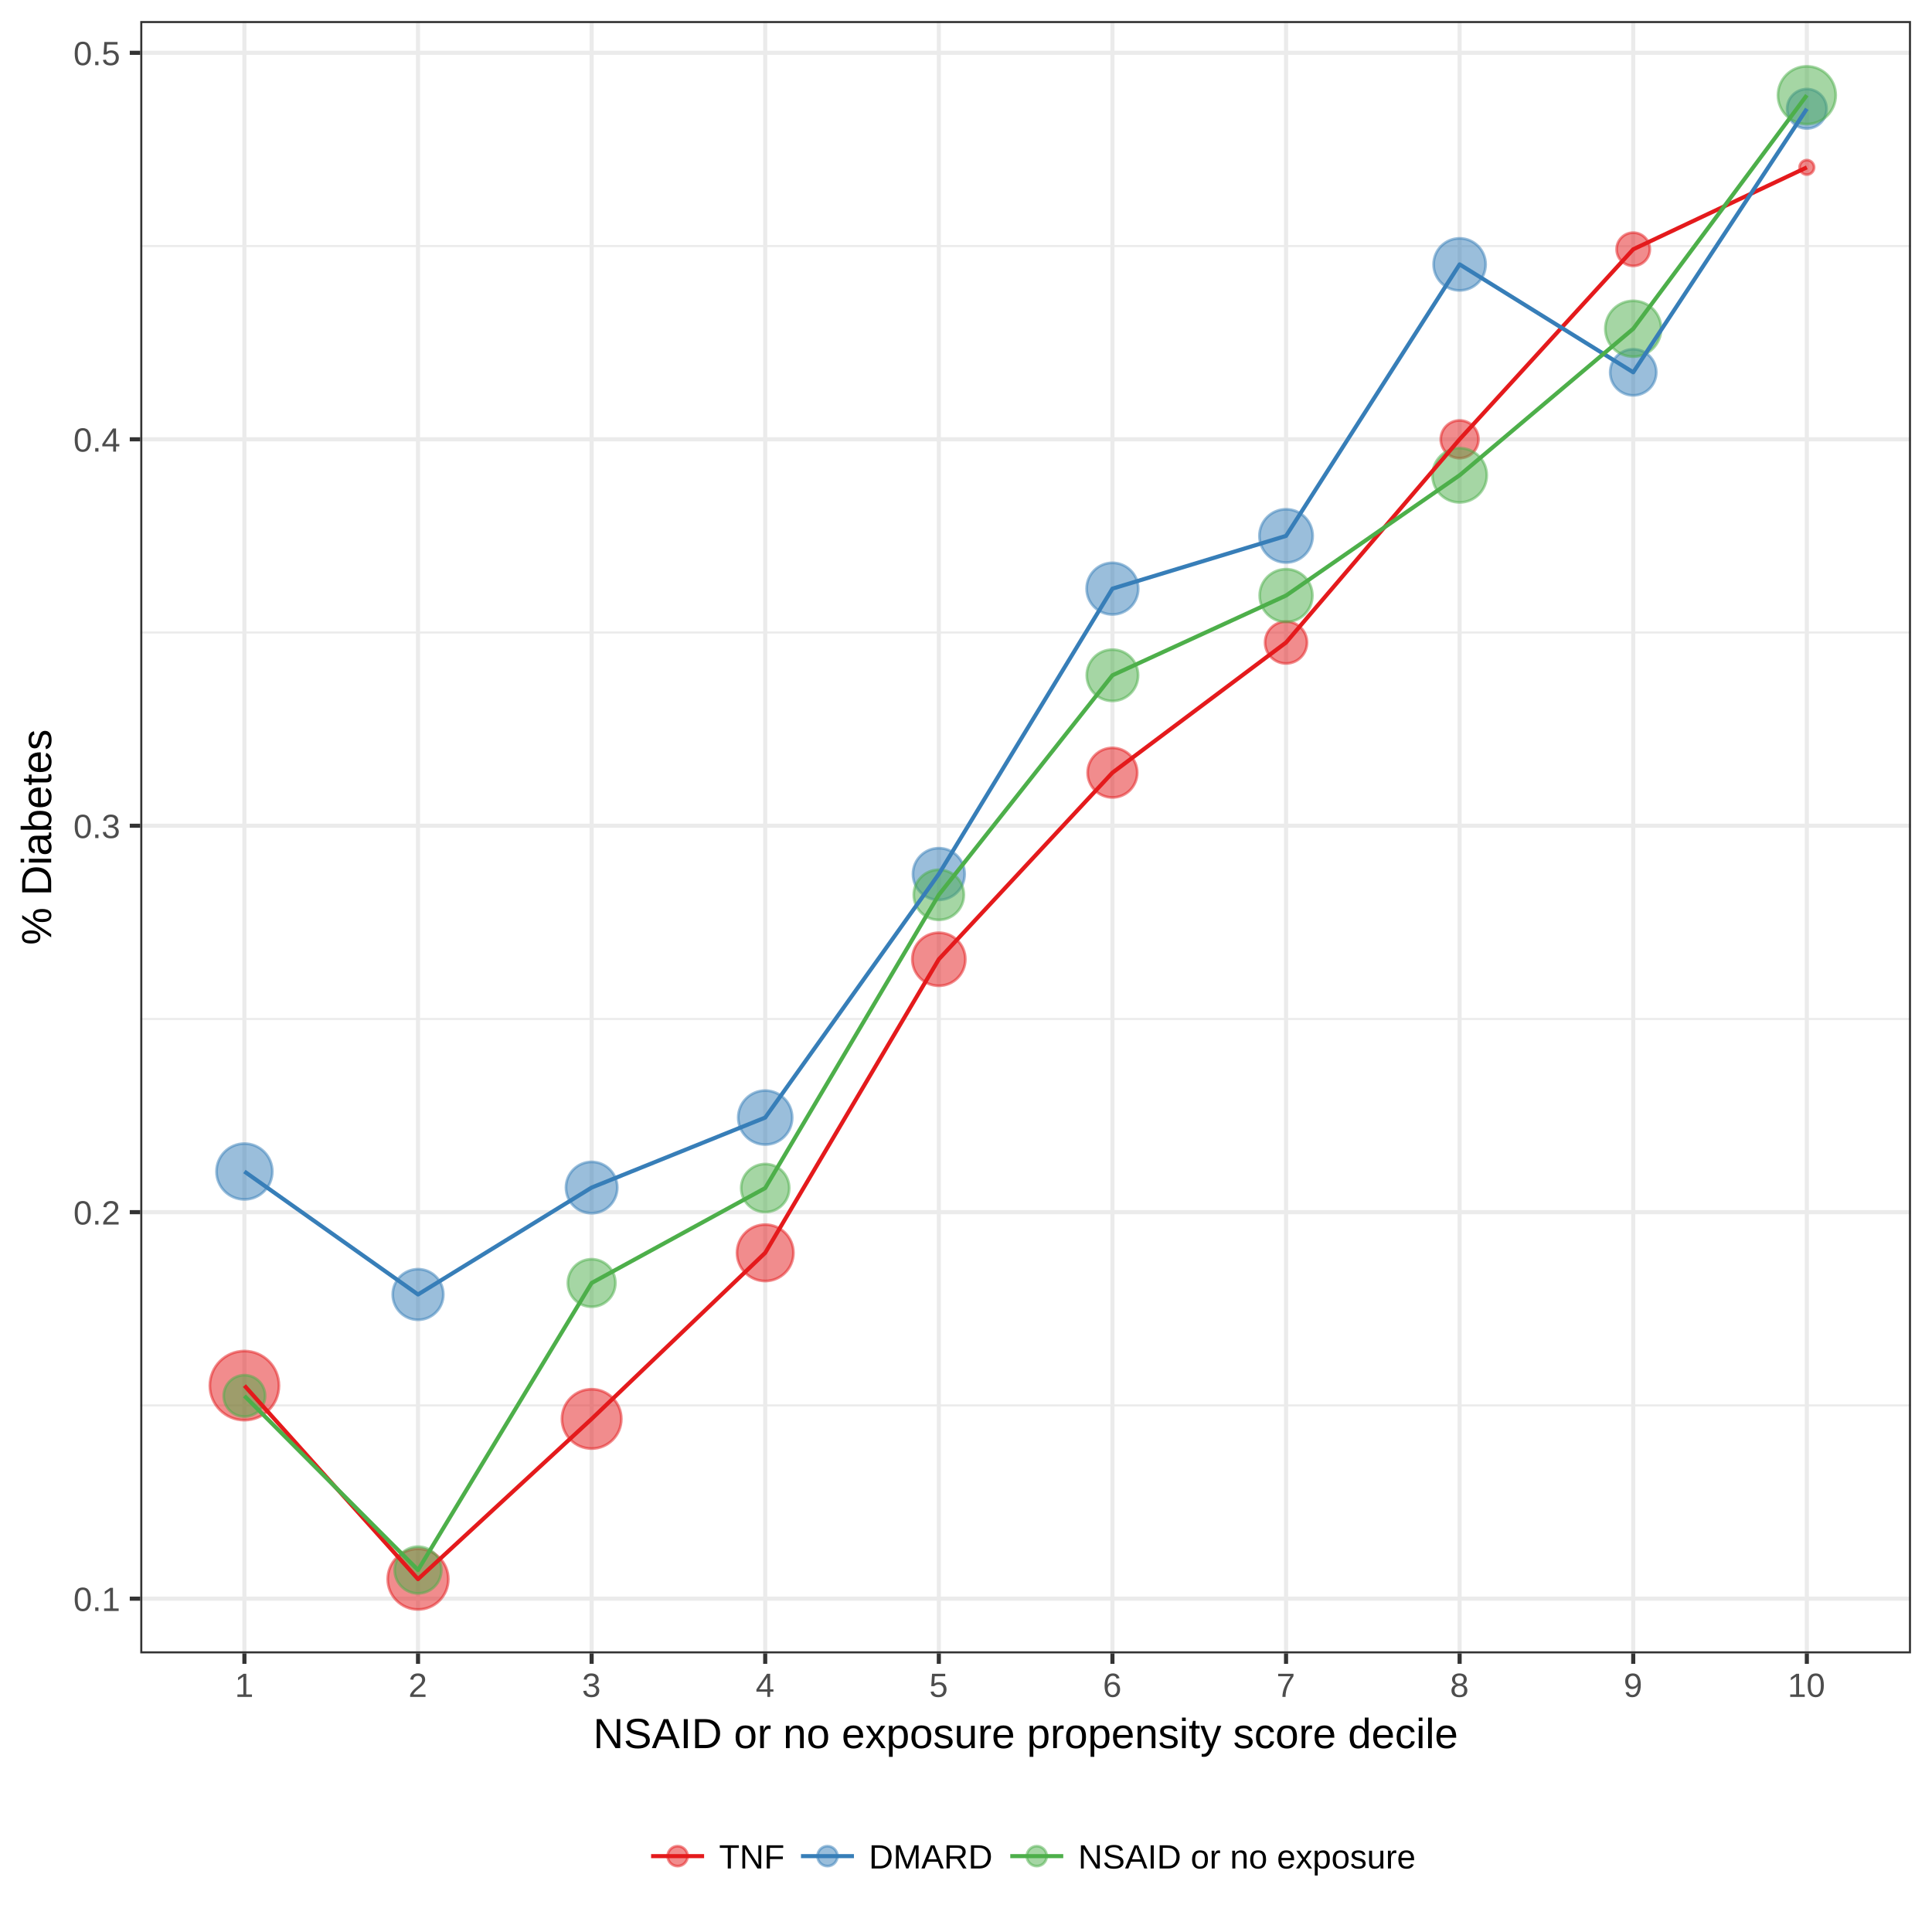
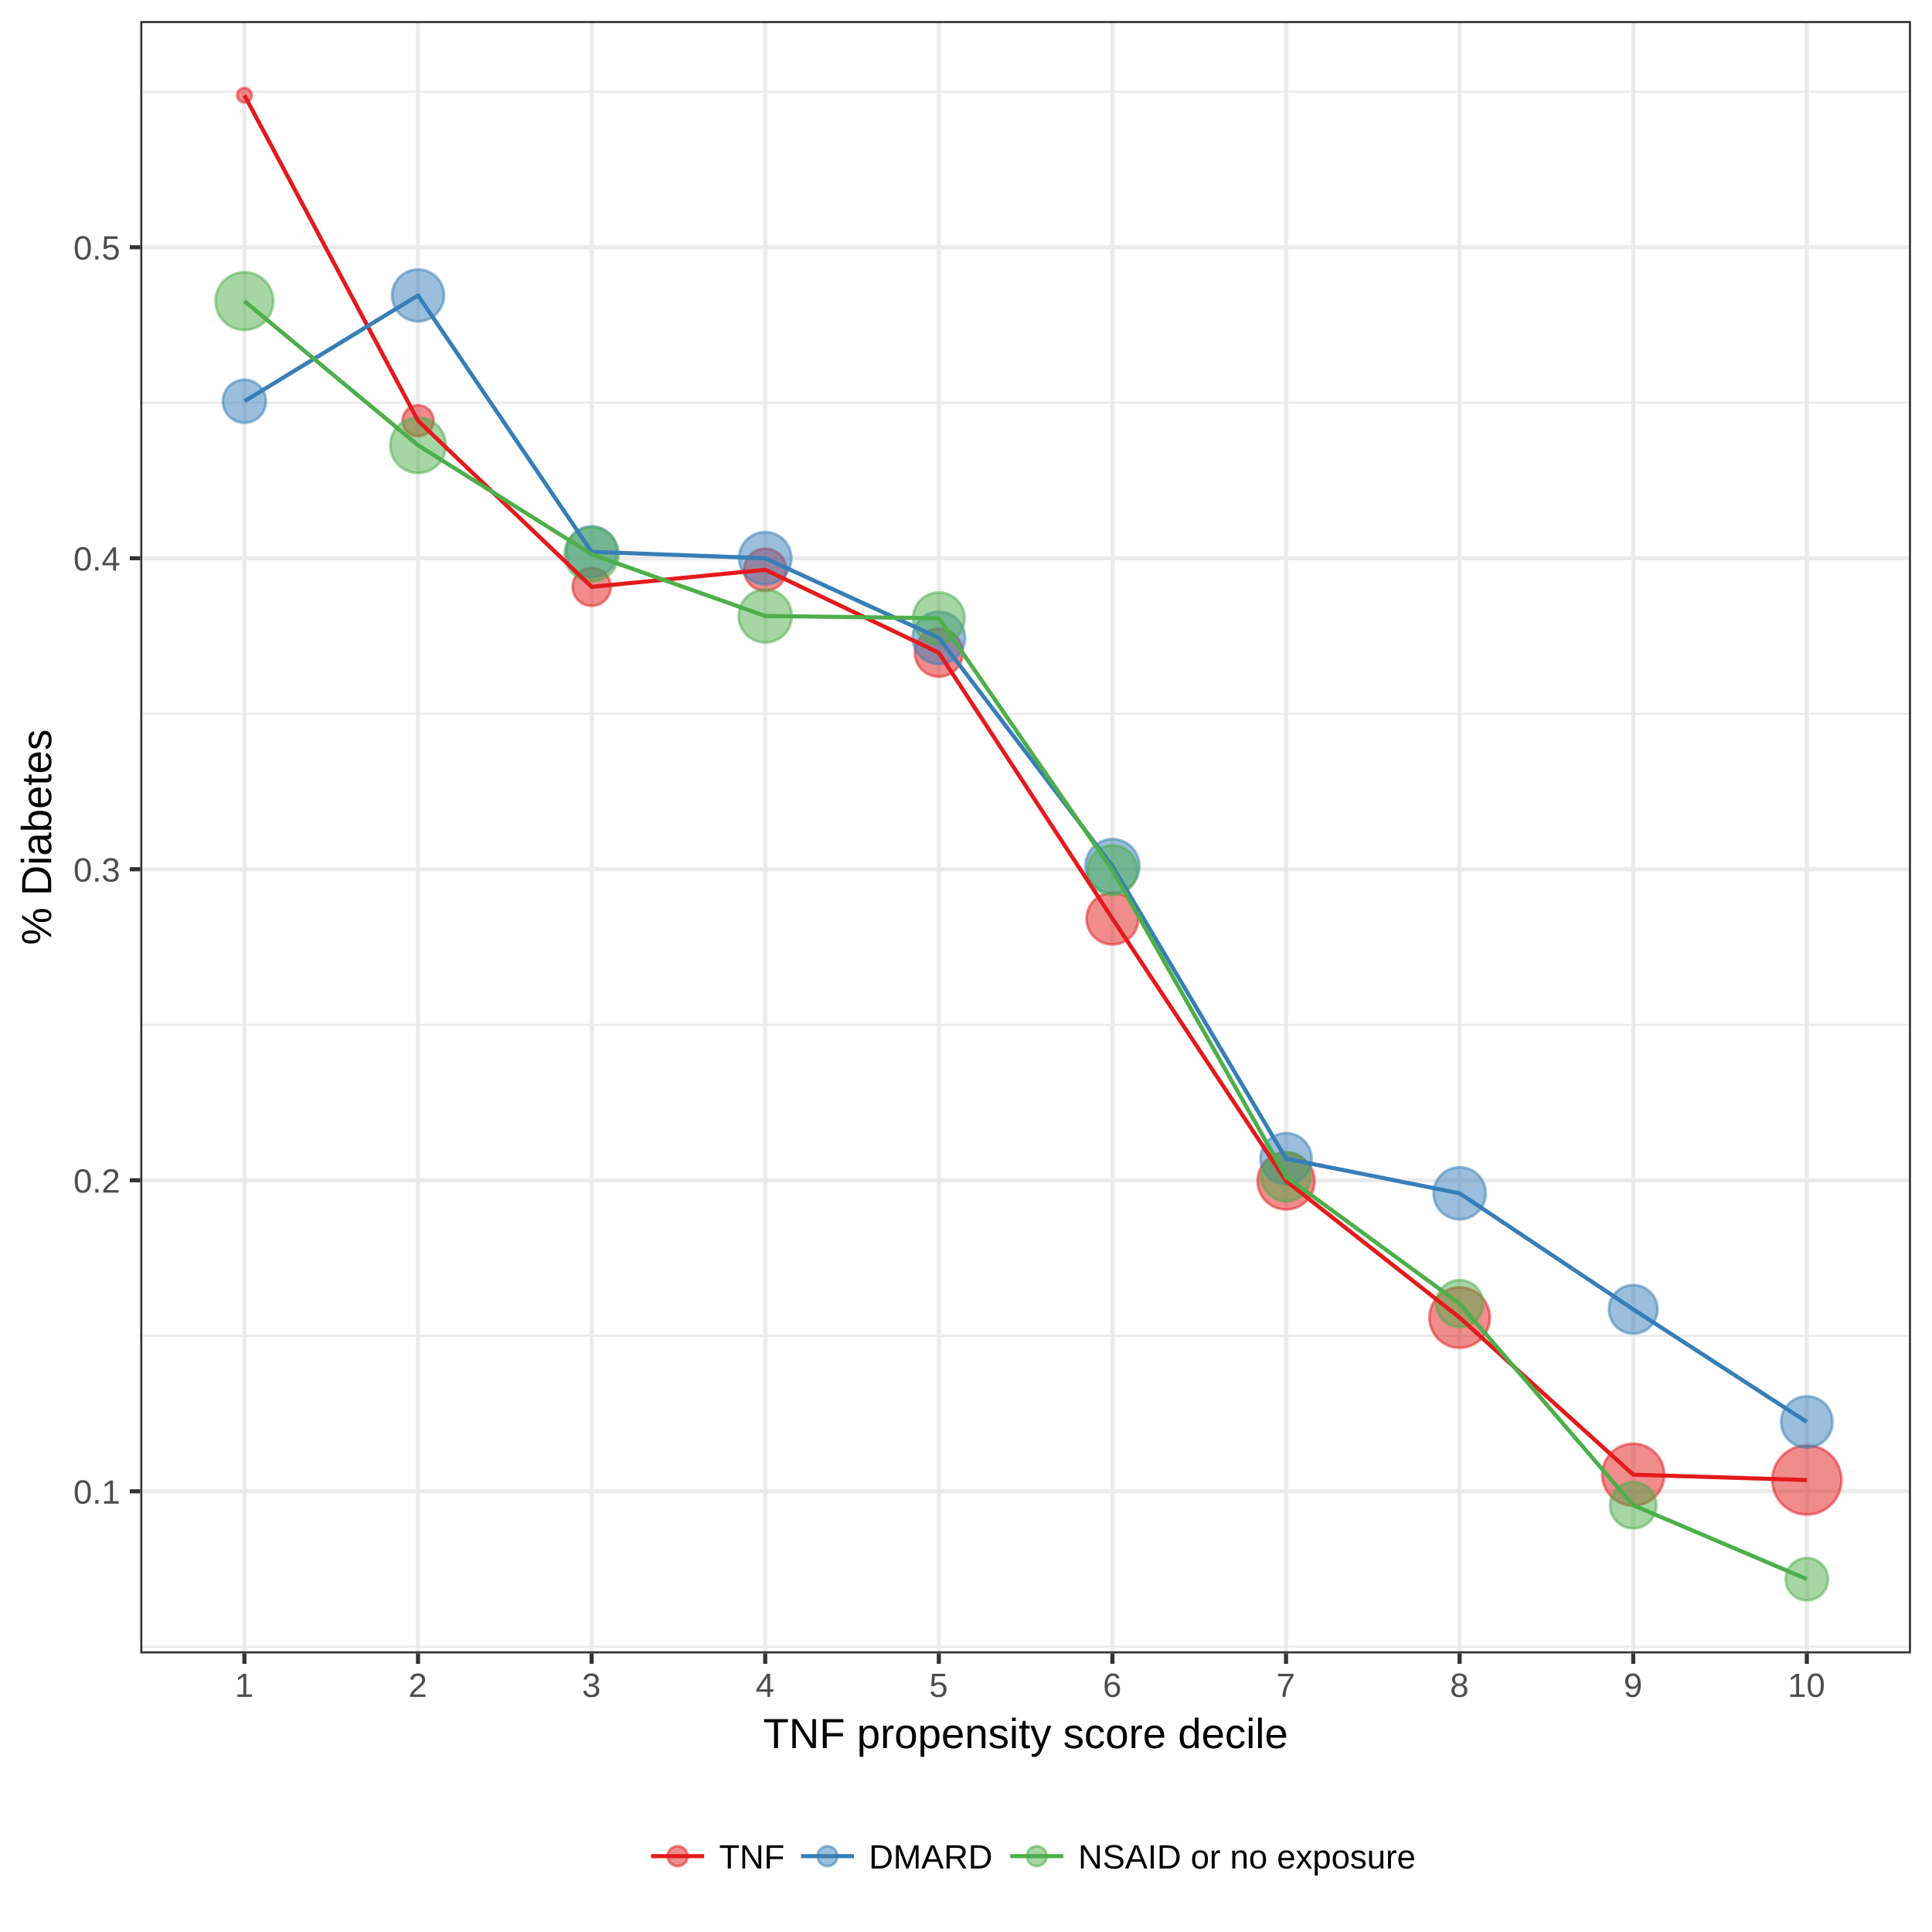
<svg xmlns="http://www.w3.org/2000/svg" viewBox="0 0 504.00 504.00">
  <defs>
    <style type="text/css">
    line, polyline, path, rect, circle {
      fill: none;
      stroke: #000000;
      stroke-linecap: round;
      stroke-linejoin: round;
      stroke-miterlimit: 10.00;
    }
  </style>
  </defs>
  <rect width="100%" height="100%" style="stroke: none; fill: #FFFFFF;" />
  <rect x="0.00" y="-0.00" width="504.00" height="504.00" style="stroke-width: 1.07; stroke: #FFFFFF; fill: #FFFFFF;" />
  <defs>
    <clipPath id="cpMzYuNTg5MXw0OTguNTIxfDQzMS4zMDl8NS40Nzk0NQ==">
      <rect x="36.59" y="5.48" width="461.93" height="425.83" />
    </clipPath>
  </defs>
  <rect x="36.59" y="5.48" width="461.93" height="425.83" style="stroke-width: 1.07; stroke: none; fill: #FFFFFF;" clip-path="url(#cpMzYuNTg5MXw0OTguNTIxfDQzMS4zMDl8NS40Nzk0NQ==)" />
-   <polyline points="36.59,366.63 498.52,366.63 " style="stroke-width: 0.53; stroke: #EBEBEB; stroke-linecap: butt;" clip-path="url(#cpMzYuNTg5MXw0OTguNTIxfDQzMS4zMDl8NS40Nzk0NQ==)" />
-   <polyline points="36.59,265.82 498.52,265.82 " style="stroke-width: 0.53; stroke: #EBEBEB; stroke-linecap: butt;" clip-path="url(#cpMzYuNTg5MXw0OTguNTIxfDQzMS4zMDl8NS40Nzk0NQ==)" />
-   <polyline points="36.59,165.00 498.52,165.00 " style="stroke-width: 0.53; stroke: #EBEBEB; stroke-linecap: butt;" clip-path="url(#cpMzYuNTg5MXw0OTguNTIxfDQzMS4zMDl8NS40Nzk0NQ==)" />
-   <polyline points="36.59,64.19 498.52,64.19 " style="stroke-width: 0.53; stroke: #EBEBEB; stroke-linecap: butt;" clip-path="url(#cpMzYuNTg5MXw0OTguNTIxfDQzMS4zMDl8NS40Nzk0NQ==)" />
-   <polyline points="36.59,417.04 498.52,417.04 " style="stroke-width: 1.07; stroke: #EBEBEB; stroke-linecap: butt;" clip-path="url(#cpMzYuNTg5MXw0OTguNTIxfDQzMS4zMDl8NS40Nzk0NQ==)" />
-   <polyline points="36.59,316.22 498.52,316.22 " style="stroke-width: 1.07; stroke: #EBEBEB; stroke-linecap: butt;" clip-path="url(#cpMzYuNTg5MXw0OTguNTIxfDQzMS4zMDl8NS40Nzk0NQ==)" />
-   <polyline points="36.59,215.41 498.52,215.41 " style="stroke-width: 1.07; stroke: #EBEBEB; stroke-linecap: butt;" clip-path="url(#cpMzYuNTg5MXw0OTguNTIxfDQzMS4zMDl8NS40Nzk0NQ==)" />
-   <polyline points="36.59,114.60 498.52,114.60 " style="stroke-width: 1.07; stroke: #EBEBEB; stroke-linecap: butt;" clip-path="url(#cpMzYuNTg5MXw0OTguNTIxfDQzMS4zMDl8NS40Nzk0NQ==)" />
-   <polyline points="36.59,13.78 498.52,13.78 " style="stroke-width: 1.07; stroke: #EBEBEB; stroke-linecap: butt;" clip-path="url(#cpMzYuNTg5MXw0OTguNTIxfDQzMS4zMDl8NS40Nzk0NQ==)" />
+   <polyline points="36.59,429.60 498.52,429.60 " style="stroke-width: 0.53; stroke: #EBEBEB; stroke-linecap: butt;" clip-path="url(#cpMzYuNTg5MXw0OTguNTIxfDQzMS4zMDl8NS40Nzk0NQ==)" />
+   <polyline points="36.59,348.47 498.52,348.47 " style="stroke-width: 0.53; stroke: #EBEBEB; stroke-linecap: butt;" clip-path="url(#cpMzYuNTg5MXw0OTguNTIxfDQzMS4zMDl8NS40Nzk0NQ==)" />
+   <polyline points="36.59,267.33 498.52,267.33 " style="stroke-width: 0.53; stroke: #EBEBEB; stroke-linecap: butt;" clip-path="url(#cpMzYuNTg5MXw0OTguNTIxfDQzMS4zMDl8NS40Nzk0NQ==)" />
+   <polyline points="36.59,186.19 498.52,186.19 " style="stroke-width: 0.53; stroke: #EBEBEB; stroke-linecap: butt;" clip-path="url(#cpMzYuNTg5MXw0OTguNTIxfDQzMS4zMDl8NS40Nzk0NQ==)" />
+   <polyline points="36.59,105.06 498.52,105.06 " style="stroke-width: 0.53; stroke: #EBEBEB; stroke-linecap: butt;" clip-path="url(#cpMzYuNTg5MXw0OTguNTIxfDQzMS4zMDl8NS40Nzk0NQ==)" />
+   <polyline points="36.59,23.92 498.52,23.92 " style="stroke-width: 0.53; stroke: #EBEBEB; stroke-linecap: butt;" clip-path="url(#cpMzYuNTg5MXw0OTguNTIxfDQzMS4zMDl8NS40Nzk0NQ==)" />
+   <polyline points="36.59,389.04 498.52,389.04 " style="stroke-width: 1.07; stroke: #EBEBEB; stroke-linecap: butt;" clip-path="url(#cpMzYuNTg5MXw0OTguNTIxfDQzMS4zMDl8NS40Nzk0NQ==)" />
+   <polyline points="36.59,307.90 498.52,307.90 " style="stroke-width: 1.07; stroke: #EBEBEB; stroke-linecap: butt;" clip-path="url(#cpMzYuNTg5MXw0OTguNTIxfDQzMS4zMDl8NS40Nzk0NQ==)" />
+   <polyline points="36.59,226.76 498.52,226.76 " style="stroke-width: 1.07; stroke: #EBEBEB; stroke-linecap: butt;" clip-path="url(#cpMzYuNTg5MXw0OTguNTIxfDQzMS4zMDl8NS40Nzk0NQ==)" />
+   <polyline points="36.59,145.63 498.52,145.63 " style="stroke-width: 1.07; stroke: #EBEBEB; stroke-linecap: butt;" clip-path="url(#cpMzYuNTg5MXw0OTguNTIxfDQzMS4zMDl8NS40Nzk0NQ==)" />
+   <polyline points="36.59,64.49 498.52,64.49 " style="stroke-width: 1.07; stroke: #EBEBEB; stroke-linecap: butt;" clip-path="url(#cpMzYuNTg5MXw0OTguNTIxfDQzMS4zMDl8NS40Nzk0NQ==)" />
  <polyline points="63.76,431.31 63.76,5.48 " style="stroke-width: 1.07; stroke: #EBEBEB; stroke-linecap: butt;" clip-path="url(#cpMzYuNTg5MXw0OTguNTIxfDQzMS4zMDl8NS40Nzk0NQ==)" />
  <polyline points="109.05,431.31 109.05,5.48 " style="stroke-width: 1.07; stroke: #EBEBEB; stroke-linecap: butt;" clip-path="url(#cpMzYuNTg5MXw0OTguNTIxfDQzMS4zMDl8NS40Nzk0NQ==)" />
  <polyline points="154.34,431.31 154.34,5.48 " style="stroke-width: 1.07; stroke: #EBEBEB; stroke-linecap: butt;" clip-path="url(#cpMzYuNTg5MXw0OTguNTIxfDQzMS4zMDl8NS40Nzk0NQ==)" />
  <polyline points="199.62,431.31 199.62,5.48 " style="stroke-width: 1.07; stroke: #EBEBEB; stroke-linecap: butt;" clip-path="url(#cpMzYuNTg5MXw0OTguNTIxfDQzMS4zMDl8NS40Nzk0NQ==)" />
  <polyline points="244.91,431.31 244.91,5.48 " style="stroke-width: 1.07; stroke: #EBEBEB; stroke-linecap: butt;" clip-path="url(#cpMzYuNTg5MXw0OTguNTIxfDQzMS4zMDl8NS40Nzk0NQ==)" />
  <polyline points="290.20,431.31 290.20,5.48 " style="stroke-width: 1.07; stroke: #EBEBEB; stroke-linecap: butt;" clip-path="url(#cpMzYuNTg5MXw0OTguNTIxfDQzMS4zMDl8NS40Nzk0NQ==)" />
  <polyline points="335.49,431.31 335.49,5.48 " style="stroke-width: 1.07; stroke: #EBEBEB; stroke-linecap: butt;" clip-path="url(#cpMzYuNTg5MXw0OTguNTIxfDQzMS4zMDl8NS40Nzk0NQ==)" />
  <polyline points="380.77,431.31 380.77,5.48 " style="stroke-width: 1.07; stroke: #EBEBEB; stroke-linecap: butt;" clip-path="url(#cpMzYuNTg5MXw0OTguNTIxfDQzMS4zMDl8NS40Nzk0NQ==)" />
  <polyline points="426.06,431.31 426.06,5.48 " style="stroke-width: 1.07; stroke: #EBEBEB; stroke-linecap: butt;" clip-path="url(#cpMzYuNTg5MXw0OTguNTIxfDQzMS4zMDl8NS40Nzk0NQ==)" />
  <polyline points="471.35,431.31 471.35,5.48 " style="stroke-width: 1.07; stroke: #EBEBEB; stroke-linecap: butt;" clip-path="url(#cpMzYuNTg5MXw0OTguNTIxfDQzMS4zMDl8NS40Nzk0NQ==)" />
-   <circle cx="63.76" cy="361.46" r="6.76pt" style="stroke-width: 0.71; stroke: #E41A1C; stroke-opacity: 0.50; fill: #E41A1C; fill-opacity: 0.50;" clip-path="url(#cpMzYuNTg5MXw0OTguNTIxfDQzMS4zMDl8NS40Nzk0NQ==)" />
-   <circle cx="109.05" cy="411.95" r="5.93pt" style="stroke-width: 0.71; stroke: #E41A1C; stroke-opacity: 0.50; fill: #E41A1C; fill-opacity: 0.50;" clip-path="url(#cpMzYuNTg5MXw0OTguNTIxfDQzMS4zMDl8NS40Nzk0NQ==)" />
-   <circle cx="154.34" cy="370.15" r="5.81pt" style="stroke-width: 0.71; stroke: #E41A1C; stroke-opacity: 0.50; fill: #E41A1C; fill-opacity: 0.50;" clip-path="url(#cpMzYuNTg5MXw0OTguNTIxfDQzMS4zMDl8NS40Nzk0NQ==)" />
-   <circle cx="199.62" cy="326.82" r="5.52pt" style="stroke-width: 0.71; stroke: #E41A1C; stroke-opacity: 0.50; fill: #E41A1C; fill-opacity: 0.50;" clip-path="url(#cpMzYuNTg5MXw0OTguNTIxfDQzMS4zMDl8NS40Nzk0NQ==)" />
-   <circle cx="244.91" cy="250.24" r="5.19pt" style="stroke-width: 0.71; stroke: #E41A1C; stroke-opacity: 0.50; fill: #E41A1C; fill-opacity: 0.50;" clip-path="url(#cpMzYuNTg5MXw0OTguNTIxfDQzMS4zMDl8NS40Nzk0NQ==)" />
-   <circle cx="290.20" cy="201.57" r="4.85pt" style="stroke-width: 0.71; stroke: #E41A1C; stroke-opacity: 0.50; fill: #E41A1C; fill-opacity: 0.50;" clip-path="url(#cpMzYuNTg5MXw0OTguNTIxfDQzMS4zMDl8NS40Nzk0NQ==)" />
-   <circle cx="335.49" cy="167.61" r="4.10pt" style="stroke-width: 0.71; stroke: #E41A1C; stroke-opacity: 0.50; fill: #E41A1C; fill-opacity: 0.50;" clip-path="url(#cpMzYuNTg5MXw0OTguNTIxfDQzMS4zMDl8NS40Nzk0NQ==)" />
-   <circle cx="380.77" cy="114.60" r="3.69pt" style="stroke-width: 0.71; stroke: #E41A1C; stroke-opacity: 0.50; fill: #E41A1C; fill-opacity: 0.50;" clip-path="url(#cpMzYuNTg5MXw0OTguNTIxfDQzMS4zMDl8NS40Nzk0NQ==)" />
-   <circle cx="426.06" cy="65.03" r="3.25pt" style="stroke-width: 0.71; stroke: #E41A1C; stroke-opacity: 0.50; fill: #E41A1C; fill-opacity: 0.50;" clip-path="url(#cpMzYuNTg5MXw0OTguNTIxfDQzMS4zMDl8NS40Nzk0NQ==)" />
-   <circle cx="471.35" cy="43.66" r="1.42pt" style="stroke-width: 0.71; stroke: #E41A1C; stroke-opacity: 0.50; fill: #E41A1C; fill-opacity: 0.50;" clip-path="url(#cpMzYuNTg5MXw0OTguNTIxfDQzMS4zMDl8NS40Nzk0NQ==)" />
-   <circle cx="63.76" cy="305.61" r="5.46pt" style="stroke-width: 0.71; stroke: #377EB8; stroke-opacity: 0.50; fill: #377EB8; fill-opacity: 0.50;" clip-path="url(#cpMzYuNTg5MXw0OTguNTIxfDQzMS4zMDl8NS40Nzk0NQ==)" />
-   <circle cx="109.05" cy="337.69" r="4.95pt" style="stroke-width: 0.71; stroke: #377EB8; stroke-opacity: 0.50; fill: #377EB8; fill-opacity: 0.50;" clip-path="url(#cpMzYuNTg5MXw0OTguNTIxfDQzMS4zMDl8NS40Nzk0NQ==)" />
-   <circle cx="154.34" cy="309.80" r="5.02pt" style="stroke-width: 0.71; stroke: #377EB8; stroke-opacity: 0.50; fill: #377EB8; fill-opacity: 0.50;" clip-path="url(#cpMzYuNTg5MXw0OTguNTIxfDQzMS4zMDl8NS40Nzk0NQ==)" />
-   <circle cx="199.62" cy="291.54" r="5.28pt" style="stroke-width: 0.71; stroke: #377EB8; stroke-opacity: 0.50; fill: #377EB8; fill-opacity: 0.50;" clip-path="url(#cpMzYuNTg5MXw0OTguNTIxfDQzMS4zMDl8NS40Nzk0NQ==)" />
-   <circle cx="244.91" cy="228.01" r="5.06pt" style="stroke-width: 0.71; stroke: #377EB8; stroke-opacity: 0.50; fill: #377EB8; fill-opacity: 0.50;" clip-path="url(#cpMzYuNTg5MXw0OTguNTIxfDQzMS4zMDl8NS40Nzk0NQ==)" />
-   <circle cx="290.20" cy="153.56" r="5.05pt" style="stroke-width: 0.71; stroke: #377EB8; stroke-opacity: 0.50; fill: #377EB8; fill-opacity: 0.50;" clip-path="url(#cpMzYuNTg5MXw0OTguNTIxfDQzMS4zMDl8NS40Nzk0NQ==)" />
-   <circle cx="335.49" cy="139.80" r="5.21pt" style="stroke-width: 0.71; stroke: #377EB8; stroke-opacity: 0.50; fill: #377EB8; fill-opacity: 0.50;" clip-path="url(#cpMzYuNTg5MXw0OTguNTIxfDQzMS4zMDl8NS40Nzk0NQ==)" />
-   <circle cx="380.77" cy="68.97" r="5.09pt" style="stroke-width: 0.71; stroke: #377EB8; stroke-opacity: 0.50; fill: #377EB8; fill-opacity: 0.50;" clip-path="url(#cpMzYuNTg5MXw0OTguNTIxfDQzMS4zMDl8NS40Nzk0NQ==)" />
-   <circle cx="426.06" cy="97.12" r="4.51pt" style="stroke-width: 0.71; stroke: #377EB8; stroke-opacity: 0.50; fill: #377EB8; fill-opacity: 0.50;" clip-path="url(#cpMzYuNTg5MXw0OTguNTIxfDQzMS4zMDl8NS40Nzk0NQ==)" />
-   <circle cx="471.35" cy="28.38" r="3.86pt" style="stroke-width: 0.71; stroke: #377EB8; stroke-opacity: 0.50; fill: #377EB8; fill-opacity: 0.50;" clip-path="url(#cpMzYuNTg5MXw0OTguNTIxfDQzMS4zMDl8NS40Nzk0NQ==)" />
-   <circle cx="63.76" cy="364.14" r="4.05pt" style="stroke-width: 0.71; stroke: #4DAF4A; stroke-opacity: 0.50; fill: #4DAF4A; fill-opacity: 0.50;" clip-path="url(#cpMzYuNTg5MXw0OTguNTIxfDQzMS4zMDl8NS40Nzk0NQ==)" />
-   <circle cx="109.05" cy="409.57" r="4.57pt" style="stroke-width: 0.71; stroke: #4DAF4A; stroke-opacity: 0.50; fill: #4DAF4A; fill-opacity: 0.50;" clip-path="url(#cpMzYuNTg5MXw0OTguNTIxfDQzMS4zMDl8NS40Nzk0NQ==)" />
-   <circle cx="154.34" cy="334.69" r="4.65pt" style="stroke-width: 0.71; stroke: #4DAF4A; stroke-opacity: 0.50; fill: #4DAF4A; fill-opacity: 0.50;" clip-path="url(#cpMzYuNTg5MXw0OTguNTIxfDQzMS4zMDl8NS40Nzk0NQ==)" />
-   <circle cx="199.62" cy="309.93" r="4.70pt" style="stroke-width: 0.71; stroke: #4DAF4A; stroke-opacity: 0.50; fill: #4DAF4A; fill-opacity: 0.50;" clip-path="url(#cpMzYuNTg5MXw0OTguNTIxfDQzMS4zMDl8NS40Nzk0NQ==)" />
-   <circle cx="244.91" cy="233.43" r="4.90pt" style="stroke-width: 0.71; stroke: #4DAF4A; stroke-opacity: 0.50; fill: #4DAF4A; fill-opacity: 0.50;" clip-path="url(#cpMzYuNTg5MXw0OTguNTIxfDQzMS4zMDl8NS40Nzk0NQ==)" />
-   <circle cx="290.20" cy="176.16" r="5.02pt" style="stroke-width: 0.71; stroke: #4DAF4A; stroke-opacity: 0.50; fill: #4DAF4A; fill-opacity: 0.50;" clip-path="url(#cpMzYuNTg5MXw0OTguNTIxfDQzMS4zMDl8NS40Nzk0NQ==)" />
-   <circle cx="335.49" cy="155.36" r="5.16pt" style="stroke-width: 0.71; stroke: #4DAF4A; stroke-opacity: 0.50; fill: #4DAF4A; fill-opacity: 0.50;" clip-path="url(#cpMzYuNTg5MXw0OTguNTIxfDQzMS4zMDl8NS40Nzk0NQ==)" />
-   <circle cx="380.77" cy="123.98" r="5.31pt" style="stroke-width: 0.71; stroke: #4DAF4A; stroke-opacity: 0.50; fill: #4DAF4A; fill-opacity: 0.50;" clip-path="url(#cpMzYuNTg5MXw0OTguNTIxfDQzMS4zMDl8NS40Nzk0NQ==)" />
-   <circle cx="426.06" cy="85.76" r="5.46pt" style="stroke-width: 0.71; stroke: #4DAF4A; stroke-opacity: 0.50; fill: #4DAF4A; fill-opacity: 0.50;" clip-path="url(#cpMzYuNTg5MXw0OTguNTIxfDQzMS4zMDl8NS40Nzk0NQ==)" />
-   <circle cx="471.35" cy="24.84" r="5.65pt" style="stroke-width: 0.71; stroke: #4DAF4A; stroke-opacity: 0.50; fill: #4DAF4A; fill-opacity: 0.50;" clip-path="url(#cpMzYuNTg5MXw0OTguNTIxfDQzMS4zMDl8NS40Nzk0NQ==)" />
-   <polyline points="63.76,361.46 109.05,411.95 154.34,370.15 199.62,326.82 244.91,250.24 290.20,201.57 335.49,167.61 380.77,114.60 426.06,65.03 471.35,43.66 " style="stroke-width: 1.07; stroke: #E41A1C; stroke-linecap: butt;" clip-path="url(#cpMzYuNTg5MXw0OTguNTIxfDQzMS4zMDl8NS40Nzk0NQ==)" />
-   <polyline points="63.76,305.61 109.05,337.69 154.34,309.80 199.62,291.54 244.91,228.01 290.20,153.56 335.49,139.80 380.77,68.97 426.06,97.12 471.35,28.38 " style="stroke-width: 1.07; stroke: #377EB8; stroke-linecap: butt;" clip-path="url(#cpMzYuNTg5MXw0OTguNTIxfDQzMS4zMDl8NS40Nzk0NQ==)" />
-   <polyline points="63.76,364.14 109.05,409.57 154.34,334.69 199.62,309.93 244.91,233.43 290.20,176.16 335.49,155.36 380.77,123.98 426.06,85.76 471.35,24.84 " style="stroke-width: 1.07; stroke: #4DAF4A; stroke-linecap: butt;" clip-path="url(#cpMzYuNTg5MXw0OTguNTIxfDQzMS4zMDl8NS40Nzk0NQ==)" />
+   <circle cx="63.76" cy="24.84" r="1.42pt" style="stroke-width: 0.71; stroke: #E41A1C; stroke-opacity: 0.50; fill: #E41A1C; fill-opacity: 0.50;" clip-path="url(#cpMzYuNTg5MXw0OTguNTIxfDQzMS4zMDl8NS40Nzk0NQ==)" />
+   <circle cx="109.05" cy="109.75" r="3.02pt" style="stroke-width: 0.71; stroke: #E41A1C; stroke-opacity: 0.50; fill: #E41A1C; fill-opacity: 0.50;" clip-path="url(#cpMzYuNTg5MXw0OTguNTIxfDQzMS4zMDl8NS40Nzk0NQ==)" />
+   <circle cx="154.34" cy="153.09" r="3.72pt" style="stroke-width: 0.71; stroke: #E41A1C; stroke-opacity: 0.50; fill: #E41A1C; fill-opacity: 0.50;" clip-path="url(#cpMzYuNTg5MXw0OTguNTIxfDQzMS4zMDl8NS40Nzk0NQ==)" />
+   <circle cx="199.62" cy="148.63" r="4.13pt" style="stroke-width: 0.71; stroke: #E41A1C; stroke-opacity: 0.50; fill: #E41A1C; fill-opacity: 0.50;" clip-path="url(#cpMzYuNTg5MXw0OTguNTIxfDQzMS4zMDl8NS40Nzk0NQ==)" />
+   <circle cx="244.91" cy="170.27" r="4.69pt" style="stroke-width: 0.71; stroke: #E41A1C; stroke-opacity: 0.50; fill: #E41A1C; fill-opacity: 0.50;" clip-path="url(#cpMzYuNTg5MXw0OTguNTIxfDQzMS4zMDl8NS40Nzk0NQ==)" />
+   <circle cx="290.20" cy="239.64" r="5.06pt" style="stroke-width: 0.71; stroke: #E41A1C; stroke-opacity: 0.50; fill: #E41A1C; fill-opacity: 0.50;" clip-path="url(#cpMzYuNTg5MXw0OTguNTIxfDQzMS4zMDl8NS40Nzk0NQ==)" />
+   <circle cx="335.49" cy="308.09" r="5.57pt" style="stroke-width: 0.71; stroke: #E41A1C; stroke-opacity: 0.50; fill: #E41A1C; fill-opacity: 0.50;" clip-path="url(#cpMzYuNTg5MXw0OTguNTIxfDQzMS4zMDl8NS40Nzk0NQ==)" />
+   <circle cx="380.77" cy="343.72" r="5.91pt" style="stroke-width: 0.71; stroke: #E41A1C; stroke-opacity: 0.50; fill: #E41A1C; fill-opacity: 0.50;" clip-path="url(#cpMzYuNTg5MXw0OTguNTIxfDQzMS4zMDl8NS40Nzk0NQ==)" />
+   <circle cx="426.06" cy="384.70" r="6.06pt" style="stroke-width: 0.71; stroke: #E41A1C; stroke-opacity: 0.50; fill: #E41A1C; fill-opacity: 0.50;" clip-path="url(#cpMzYuNTg5MXw0OTguNTIxfDQzMS4zMDl8NS40Nzk0NQ==)" />
+   <circle cx="471.35" cy="386.09" r="6.76pt" style="stroke-width: 0.71; stroke: #E41A1C; stroke-opacity: 0.50; fill: #E41A1C; fill-opacity: 0.50;" clip-path="url(#cpMzYuNTg5MXw0OTguNTIxfDQzMS4zMDl8NS40Nzk0NQ==)" />
+   <circle cx="63.76" cy="104.68" r="4.21pt" style="stroke-width: 0.71; stroke: #377EB8; stroke-opacity: 0.50; fill: #377EB8; fill-opacity: 0.50;" clip-path="url(#cpMzYuNTg5MXw0OTguNTIxfDQzMS4zMDl8NS40Nzk0NQ==)" />
+   <circle cx="109.05" cy="77.06" r="5.08pt" style="stroke-width: 0.71; stroke: #377EB8; stroke-opacity: 0.50; fill: #377EB8; fill-opacity: 0.50;" clip-path="url(#cpMzYuNTg5MXw0OTguNTIxfDQzMS4zMDl8NS40Nzk0NQ==)" />
+   <circle cx="154.34" cy="143.95" r="4.99pt" style="stroke-width: 0.71; stroke: #377EB8; stroke-opacity: 0.50; fill: #377EB8; fill-opacity: 0.50;" clip-path="url(#cpMzYuNTg5MXw0OTguNTIxfDQzMS4zMDl8NS40Nzk0NQ==)" />
+   <circle cx="199.62" cy="145.63" r="5.12pt" style="stroke-width: 0.71; stroke: #377EB8; stroke-opacity: 0.50; fill: #377EB8; fill-opacity: 0.50;" clip-path="url(#cpMzYuNTg5MXw0OTguNTIxfDQzMS4zMDl8NS40Nzk0NQ==)" />
+   <circle cx="244.91" cy="166.40" r="5.12pt" style="stroke-width: 0.71; stroke: #377EB8; stroke-opacity: 0.50; fill: #377EB8; fill-opacity: 0.50;" clip-path="url(#cpMzYuNTg5MXw0OTguNTIxfDQzMS4zMDl8NS40Nzk0NQ==)" />
+   <circle cx="290.20" cy="225.93" r="5.28pt" style="stroke-width: 0.71; stroke: #377EB8; stroke-opacity: 0.50; fill: #377EB8; fill-opacity: 0.50;" clip-path="url(#cpMzYuNTg5MXw0OTguNTIxfDQzMS4zMDl8NS40Nzk0NQ==)" />
+   <circle cx="335.49" cy="302.27" r="5.00pt" style="stroke-width: 0.71; stroke: #377EB8; stroke-opacity: 0.50; fill: #377EB8; fill-opacity: 0.50;" clip-path="url(#cpMzYuNTg5MXw0OTguNTIxfDQzMS4zMDl8NS40Nzk0NQ==)" />
+   <circle cx="380.77" cy="311.30" r="5.10pt" style="stroke-width: 0.71; stroke: #377EB8; stroke-opacity: 0.50; fill: #377EB8; fill-opacity: 0.50;" clip-path="url(#cpMzYuNTg5MXw0OTguNTIxfDQzMS4zMDl8NS40Nzk0NQ==)" />
+   <circle cx="426.06" cy="341.57" r="4.75pt" style="stroke-width: 0.71; stroke: #377EB8; stroke-opacity: 0.50; fill: #377EB8; fill-opacity: 0.50;" clip-path="url(#cpMzYuNTg5MXw0OTguNTIxfDQzMS4zMDl8NS40Nzk0NQ==)" />
+   <circle cx="471.35" cy="370.95" r="5.02pt" style="stroke-width: 0.71; stroke: #377EB8; stroke-opacity: 0.50; fill: #377EB8; fill-opacity: 0.50;" clip-path="url(#cpMzYuNTg5MXw0OTguNTIxfDQzMS4zMDl8NS40Nzk0NQ==)" />
+   <circle cx="63.76" cy="78.55" r="5.64pt" style="stroke-width: 0.71; stroke: #4DAF4A; stroke-opacity: 0.50; fill: #4DAF4A; fill-opacity: 0.50;" clip-path="url(#cpMzYuNTg5MXw0OTguNTIxfDQzMS4zMDl8NS40Nzk0NQ==)" />
+   <circle cx="109.05" cy="116.15" r="5.42pt" style="stroke-width: 0.71; stroke: #4DAF4A; stroke-opacity: 0.50; fill: #4DAF4A; fill-opacity: 0.50;" clip-path="url(#cpMzYuNTg5MXw0OTguNTIxfDQzMS4zMDl8NS40Nzk0NQ==)" />
+   <circle cx="154.34" cy="144.61" r="5.28pt" style="stroke-width: 0.71; stroke: #4DAF4A; stroke-opacity: 0.50; fill: #4DAF4A; fill-opacity: 0.50;" clip-path="url(#cpMzYuNTg5MXw0OTguNTIxfDQzMS4zMDl8NS40Nzk0NQ==)" />
+   <circle cx="199.62" cy="160.69" r="5.19pt" style="stroke-width: 0.71; stroke: #4DAF4A; stroke-opacity: 0.50; fill: #4DAF4A; fill-opacity: 0.50;" clip-path="url(#cpMzYuNTg5MXw0OTguNTIxfDQzMS4zMDl8NS40Nzk0NQ==)" />
+   <circle cx="244.91" cy="161.28" r="5.04pt" style="stroke-width: 0.71; stroke: #4DAF4A; stroke-opacity: 0.50; fill: #4DAF4A; fill-opacity: 0.50;" clip-path="url(#cpMzYuNTg5MXw0OTguNTIxfDQzMS4zMDl8NS40Nzk0NQ==)" />
+   <circle cx="290.20" cy="227.02" r="4.87pt" style="stroke-width: 0.71; stroke: #4DAF4A; stroke-opacity: 0.50; fill: #4DAF4A; fill-opacity: 0.50;" clip-path="url(#cpMzYuNTg5MXw0OTguNTIxfDQzMS4zMDl8NS40Nzk0NQ==)" />
+   <circle cx="335.49" cy="306.97" r="4.82pt" style="stroke-width: 0.71; stroke: #4DAF4A; stroke-opacity: 0.50; fill: #4DAF4A; fill-opacity: 0.50;" clip-path="url(#cpMzYuNTg5MXw0OTguNTIxfDQzMS4zMDl8NS40Nzk0NQ==)" />
+   <circle cx="380.77" cy="340.08" r="4.60pt" style="stroke-width: 0.71; stroke: #4DAF4A; stroke-opacity: 0.50; fill: #4DAF4A; fill-opacity: 0.50;" clip-path="url(#cpMzYuNTg5MXw0OTguNTIxfDQzMS4zMDl8NS40Nzk0NQ==)" />
+   <circle cx="426.06" cy="392.67" r="4.52pt" style="stroke-width: 0.71; stroke: #4DAF4A; stroke-opacity: 0.50; fill: #4DAF4A; fill-opacity: 0.50;" clip-path="url(#cpMzYuNTg5MXw0OTguNTIxfDQzMS4zMDl8NS40Nzk0NQ==)" />
+   <circle cx="471.35" cy="411.95" r="4.13pt" style="stroke-width: 0.71; stroke: #4DAF4A; stroke-opacity: 0.50; fill: #4DAF4A; fill-opacity: 0.50;" clip-path="url(#cpMzYuNTg5MXw0OTguNTIxfDQzMS4zMDl8NS40Nzk0NQ==)" />
+   <polyline points="63.76,24.84 109.05,109.75 154.34,153.09 199.62,148.63 244.91,170.27 290.20,239.64 335.49,308.09 380.77,343.72 426.06,384.70 471.35,386.09 " style="stroke-width: 1.07; stroke: #E41A1C; stroke-linecap: butt;" clip-path="url(#cpMzYuNTg5MXw0OTguNTIxfDQzMS4zMDl8NS40Nzk0NQ==)" />
+   <polyline points="63.76,104.68 109.05,77.06 154.34,143.95 199.62,145.63 244.91,166.40 290.20,225.93 335.49,302.27 380.77,311.30 426.06,341.57 471.35,370.95 " style="stroke-width: 1.07; stroke: #377EB8; stroke-linecap: butt;" clip-path="url(#cpMzYuNTg5MXw0OTguNTIxfDQzMS4zMDl8NS40Nzk0NQ==)" />
+   <polyline points="63.76,78.55 109.05,116.15 154.34,144.61 199.62,160.69 244.91,161.28 290.20,227.02 335.49,306.97 380.77,340.08 426.06,392.67 471.35,411.95 " style="stroke-width: 1.07; stroke: #4DAF4A; stroke-linecap: butt;" clip-path="url(#cpMzYuNTg5MXw0OTguNTIxfDQzMS4zMDl8NS40Nzk0NQ==)" />
  <rect x="36.59" y="5.48" width="461.93" height="425.83" style="stroke-width: 1.07; stroke: #333333;" clip-path="url(#cpMzYuNTg5MXw0OTguNTIxfDQzMS4zMDl8NS40Nzk0NQ==)" />
  <defs>
    <clipPath id="cpMHw1MDR8NTA0fDA=">
      <rect x="0.00" y="0.00" width="504.00" height="504.00" />
    </clipPath>
  </defs>
  <g clip-path="url(#cpMHw1MDR8NTA0fDA=)">
-     <text x="19.15" y="420.26" style="font-size: 8.80px; fill: #4D4D4D; font-family: Arial;" textLength="12.51px" lengthAdjust="spacingAndGlyphs">0.1</text>
+     <text x="19.15" y="392.26" style="font-size: 8.80px; fill: #4D4D4D; font-family: Arial;" textLength="12.51px" lengthAdjust="spacingAndGlyphs">0.1</text>
  </g>
  <g clip-path="url(#cpMHw1MDR8NTA0fDA=)">
-     <text x="19.15" y="319.44" style="font-size: 8.80px; fill: #4D4D4D; font-family: Arial;" textLength="12.51px" lengthAdjust="spacingAndGlyphs">0.2</text>
+     <text x="19.15" y="311.12" style="font-size: 8.80px; fill: #4D4D4D; font-family: Arial;" textLength="12.51px" lengthAdjust="spacingAndGlyphs">0.2</text>
  </g>
  <g clip-path="url(#cpMHw1MDR8NTA0fDA=)">
-     <text x="19.15" y="218.63" style="font-size: 8.80px; fill: #4D4D4D; font-family: Arial;" textLength="12.51px" lengthAdjust="spacingAndGlyphs">0.3</text>
+     <text x="19.15" y="229.98" style="font-size: 8.80px; fill: #4D4D4D; font-family: Arial;" textLength="12.51px" lengthAdjust="spacingAndGlyphs">0.3</text>
  </g>
  <g clip-path="url(#cpMHw1MDR8NTA0fDA=)">
-     <text x="19.15" y="117.82" style="font-size: 8.80px; fill: #4D4D4D; font-family: Arial;" textLength="12.51px" lengthAdjust="spacingAndGlyphs">0.4</text>
+     <text x="19.15" y="148.84" style="font-size: 8.80px; fill: #4D4D4D; font-family: Arial;" textLength="12.51px" lengthAdjust="spacingAndGlyphs">0.4</text>
  </g>
  <g clip-path="url(#cpMHw1MDR8NTA0fDA=)">
-     <text x="19.15" y="17.00" style="font-size: 8.80px; fill: #4D4D4D; font-family: Arial;" textLength="12.51px" lengthAdjust="spacingAndGlyphs">0.5</text>
+     <text x="19.15" y="67.71" style="font-size: 8.80px; fill: #4D4D4D; font-family: Arial;" textLength="12.51px" lengthAdjust="spacingAndGlyphs">0.5</text>
  </g>
-   <polyline points="33.85,417.04 36.59,417.04 " style="stroke-width: 1.07; stroke: #333333; stroke-linecap: butt;" clip-path="url(#cpMHw1MDR8NTA0fDA=)" />
-   <polyline points="33.85,316.22 36.59,316.22 " style="stroke-width: 1.07; stroke: #333333; stroke-linecap: butt;" clip-path="url(#cpMHw1MDR8NTA0fDA=)" />
-   <polyline points="33.85,215.41 36.59,215.41 " style="stroke-width: 1.07; stroke: #333333; stroke-linecap: butt;" clip-path="url(#cpMHw1MDR8NTA0fDA=)" />
-   <polyline points="33.85,114.60 36.59,114.60 " style="stroke-width: 1.07; stroke: #333333; stroke-linecap: butt;" clip-path="url(#cpMHw1MDR8NTA0fDA=)" />
-   <polyline points="33.85,13.78 36.59,13.78 " style="stroke-width: 1.07; stroke: #333333; stroke-linecap: butt;" clip-path="url(#cpMHw1MDR8NTA0fDA=)" />
+   <polyline points="33.85,389.04 36.59,389.04 " style="stroke-width: 1.07; stroke: #333333; stroke-linecap: butt;" clip-path="url(#cpMHw1MDR8NTA0fDA=)" />
+   <polyline points="33.85,307.90 36.59,307.90 " style="stroke-width: 1.07; stroke: #333333; stroke-linecap: butt;" clip-path="url(#cpMHw1MDR8NTA0fDA=)" />
+   <polyline points="33.85,226.76 36.59,226.76 " style="stroke-width: 1.07; stroke: #333333; stroke-linecap: butt;" clip-path="url(#cpMHw1MDR8NTA0fDA=)" />
+   <polyline points="33.85,145.63 36.59,145.63 " style="stroke-width: 1.07; stroke: #333333; stroke-linecap: butt;" clip-path="url(#cpMHw1MDR8NTA0fDA=)" />
+   <polyline points="33.85,64.49 36.59,64.49 " style="stroke-width: 1.07; stroke: #333333; stroke-linecap: butt;" clip-path="url(#cpMHw1MDR8NTA0fDA=)" />
  <polyline points="63.76,434.05 63.76,431.31 " style="stroke-width: 1.07; stroke: #333333; stroke-linecap: butt;" clip-path="url(#cpMHw1MDR8NTA0fDA=)" />
  <polyline points="109.05,434.05 109.05,431.31 " style="stroke-width: 1.07; stroke: #333333; stroke-linecap: butt;" clip-path="url(#cpMHw1MDR8NTA0fDA=)" />
  <polyline points="154.34,434.05 154.34,431.31 " style="stroke-width: 1.07; stroke: #333333; stroke-linecap: butt;" clip-path="url(#cpMHw1MDR8NTA0fDA=)" />
  <polyline points="199.62,434.05 199.62,431.31 " style="stroke-width: 1.07; stroke: #333333; stroke-linecap: butt;" clip-path="url(#cpMHw1MDR8NTA0fDA=)" />
  <polyline points="244.91,434.05 244.91,431.31 " style="stroke-width: 1.07; stroke: #333333; stroke-linecap: butt;" clip-path="url(#cpMHw1MDR8NTA0fDA=)" />
  <polyline points="290.20,434.05 290.20,431.31 " style="stroke-width: 1.07; stroke: #333333; stroke-linecap: butt;" clip-path="url(#cpMHw1MDR8NTA0fDA=)" />
  <polyline points="335.49,434.05 335.49,431.31 " style="stroke-width: 1.07; stroke: #333333; stroke-linecap: butt;" clip-path="url(#cpMHw1MDR8NTA0fDA=)" />
  <polyline points="380.77,434.05 380.77,431.31 " style="stroke-width: 1.07; stroke: #333333; stroke-linecap: butt;" clip-path="url(#cpMHw1MDR8NTA0fDA=)" />
  <polyline points="426.06,434.05 426.06,431.31 " style="stroke-width: 1.07; stroke: #333333; stroke-linecap: butt;" clip-path="url(#cpMHw1MDR8NTA0fDA=)" />
  <polyline points="471.35,434.05 471.35,431.31 " style="stroke-width: 1.07; stroke: #333333; stroke-linecap: butt;" clip-path="url(#cpMHw1MDR8NTA0fDA=)" />
  <g clip-path="url(#cpMHw1MDR8NTA0fDA=)">
    <text x="61.26" y="442.68" style="font-size: 8.80px; fill: #4D4D4D; font-family: Arial;" textLength="5.01px" lengthAdjust="spacingAndGlyphs">1</text>
  </g>
  <g clip-path="url(#cpMHw1MDR8NTA0fDA=)">
    <text x="106.55" y="442.68" style="font-size: 8.80px; fill: #4D4D4D; font-family: Arial;" textLength="5.01px" lengthAdjust="spacingAndGlyphs">2</text>
  </g>
  <g clip-path="url(#cpMHw1MDR8NTA0fDA=)">
    <text x="151.83" y="442.68" style="font-size: 8.80px; fill: #4D4D4D; font-family: Arial;" textLength="5.01px" lengthAdjust="spacingAndGlyphs">3</text>
  </g>
  <g clip-path="url(#cpMHw1MDR8NTA0fDA=)">
    <text x="197.12" y="442.68" style="font-size: 8.80px; fill: #4D4D4D; font-family: Arial;" textLength="5.01px" lengthAdjust="spacingAndGlyphs">4</text>
  </g>
  <g clip-path="url(#cpMHw1MDR8NTA0fDA=)">
    <text x="242.41" y="442.68" style="font-size: 8.80px; fill: #4D4D4D; font-family: Arial;" textLength="5.01px" lengthAdjust="spacingAndGlyphs">5</text>
  </g>
  <g clip-path="url(#cpMHw1MDR8NTA0fDA=)">
    <text x="287.70" y="442.68" style="font-size: 8.80px; fill: #4D4D4D; font-family: Arial;" textLength="5.01px" lengthAdjust="spacingAndGlyphs">6</text>
  </g>
  <g clip-path="url(#cpMHw1MDR8NTA0fDA=)">
    <text x="332.98" y="442.68" style="font-size: 8.80px; fill: #4D4D4D; font-family: Arial;" textLength="5.01px" lengthAdjust="spacingAndGlyphs">7</text>
  </g>
  <g clip-path="url(#cpMHw1MDR8NTA0fDA=)">
    <text x="378.27" y="442.68" style="font-size: 8.80px; fill: #4D4D4D; font-family: Arial;" textLength="5.01px" lengthAdjust="spacingAndGlyphs">8</text>
  </g>
  <g clip-path="url(#cpMHw1MDR8NTA0fDA=)">
    <text x="423.56" y="442.68" style="font-size: 8.80px; fill: #4D4D4D; font-family: Arial;" textLength="5.01px" lengthAdjust="spacingAndGlyphs">9</text>
  </g>
  <g clip-path="url(#cpMHw1MDR8NTA0fDA=)">
    <text x="466.34" y="442.68" style="font-size: 8.80px; fill: #4D4D4D; font-family: Arial;" textLength="10.01px" lengthAdjust="spacingAndGlyphs">10</text>
  </g>
  <g clip-path="url(#cpMHw1MDR8NTA0fDA=)">
-     <text x="154.75" y="456.03" style="font-size: 11.00px; font-family: Arial;" textLength="225.61px" lengthAdjust="spacingAndGlyphs">NSAID or no exposure propensity score decile</text>
+     <text x="199.08" y="456.03" style="font-size: 11.00px; font-family: Arial;" textLength="136.94px" lengthAdjust="spacingAndGlyphs">TNF propensity score decile</text>
  </g>
  <g clip-path="url(#cpMHw1MDR8NTA0fDA=)">
    <text transform="translate(13.35,246.52) rotate(-90)" style="font-size: 11.00px; font-family: Arial;" textLength="56.25px" lengthAdjust="spacingAndGlyphs">% Diabetes</text>
  </g>
  <rect x="158.14" y="469.90" width="218.84" height="28.62" style="stroke-width: 1.07; stroke: none; fill: #FFFFFF;" clip-path="url(#cpMHw1MDR8NTA0fDA=)" />
  <rect x="168.13" y="475.57" width="17.28" height="17.28" style="stroke-width: 1.07; stroke: none; fill: #FFFFFF;" clip-path="url(#cpMHw1MDR8NTA0fDA=)" />
  <circle cx="176.77" cy="484.21" r="1.95pt" style="stroke-width: 0.71; stroke: #E41A1C; stroke-opacity: 0.50; fill: #E41A1C; fill-opacity: 0.50;" clip-path="url(#cpMHw1MDR8NTA0fDA=)" />
  <line x1="169.85" y1="484.21" x2="183.68" y2="484.21" style="stroke-width: 1.07; stroke: #E41A1C; stroke-linecap: butt;" clip-path="url(#cpMHw1MDR8NTA0fDA=)" />
  <rect x="207.22" y="475.57" width="17.28" height="17.28" style="stroke-width: 1.07; stroke: none; fill: #FFFFFF;" clip-path="url(#cpMHw1MDR8NTA0fDA=)" />
  <circle cx="215.86" cy="484.21" r="1.95pt" style="stroke-width: 0.71; stroke: #377EB8; stroke-opacity: 0.50; fill: #377EB8; fill-opacity: 0.50;" clip-path="url(#cpMHw1MDR8NTA0fDA=)" />
  <line x1="208.95" y1="484.21" x2="222.77" y2="484.21" style="stroke-width: 1.07; stroke: #377EB8; stroke-linecap: butt;" clip-path="url(#cpMHw1MDR8NTA0fDA=)" />
  <rect x="261.82" y="475.57" width="17.28" height="17.28" style="stroke-width: 1.07; stroke: none; fill: #FFFFFF;" clip-path="url(#cpMHw1MDR8NTA0fDA=)" />
  <circle cx="270.46" cy="484.21" r="1.95pt" style="stroke-width: 0.71; stroke: #4DAF4A; stroke-opacity: 0.50; fill: #4DAF4A; fill-opacity: 0.50;" clip-path="url(#cpMHw1MDR8NTA0fDA=)" />
  <line x1="263.55" y1="484.21" x2="277.37" y2="484.21" style="stroke-width: 1.07; stroke: #4DAF4A; stroke-linecap: butt;" clip-path="url(#cpMHw1MDR8NTA0fDA=)" />
  <g clip-path="url(#cpMHw1MDR8NTA0fDA=)">
    <text x="187.57" y="487.43" style="font-size: 8.80px; font-family: Arial;" textLength="17.49px" lengthAdjust="spacingAndGlyphs">TNF</text>
  </g>
  <g clip-path="url(#cpMHw1MDR8NTA0fDA=)">
    <text x="226.66" y="487.43" style="font-size: 8.80px; font-family: Arial;" textLength="33.00px" lengthAdjust="spacingAndGlyphs">DMARD</text>
  </g>
  <g clip-path="url(#cpMHw1MDR8NTA0fDA=)">
    <text x="281.26" y="487.43" style="font-size: 8.80px; font-family: Arial;" textLength="90.04px" lengthAdjust="spacingAndGlyphs">NSAID or no exposure</text>
  </g>
</svg>
